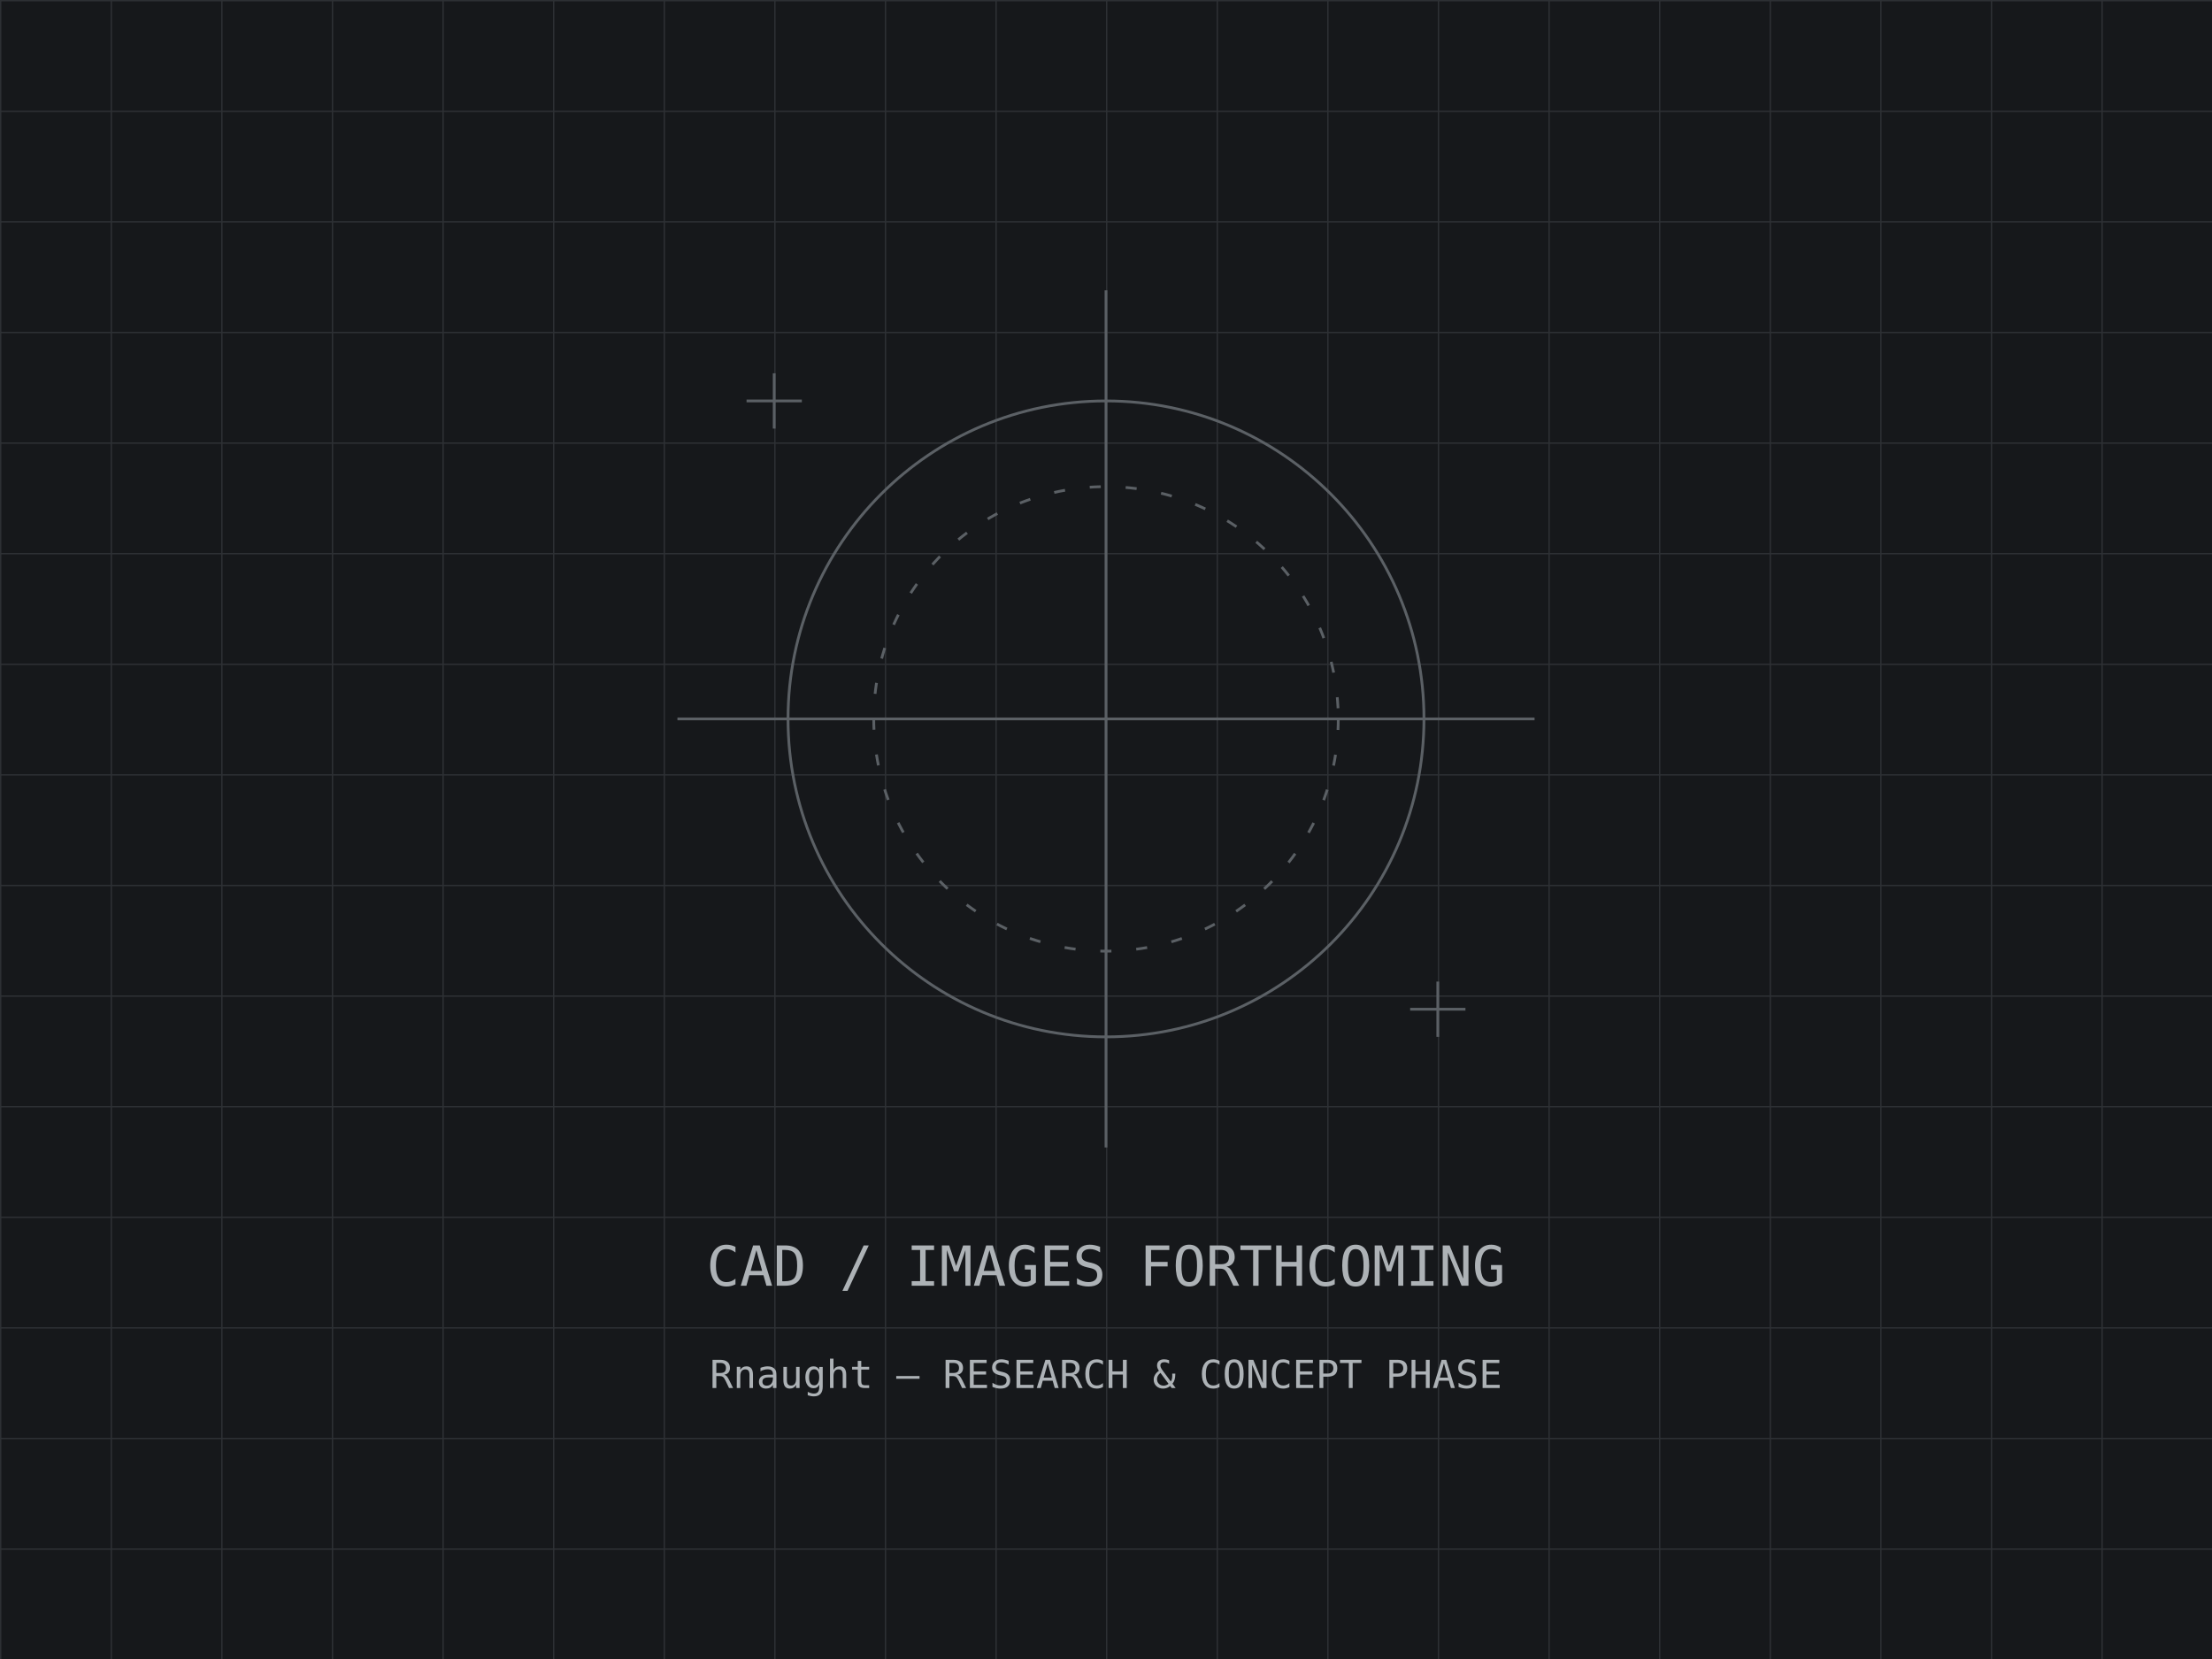
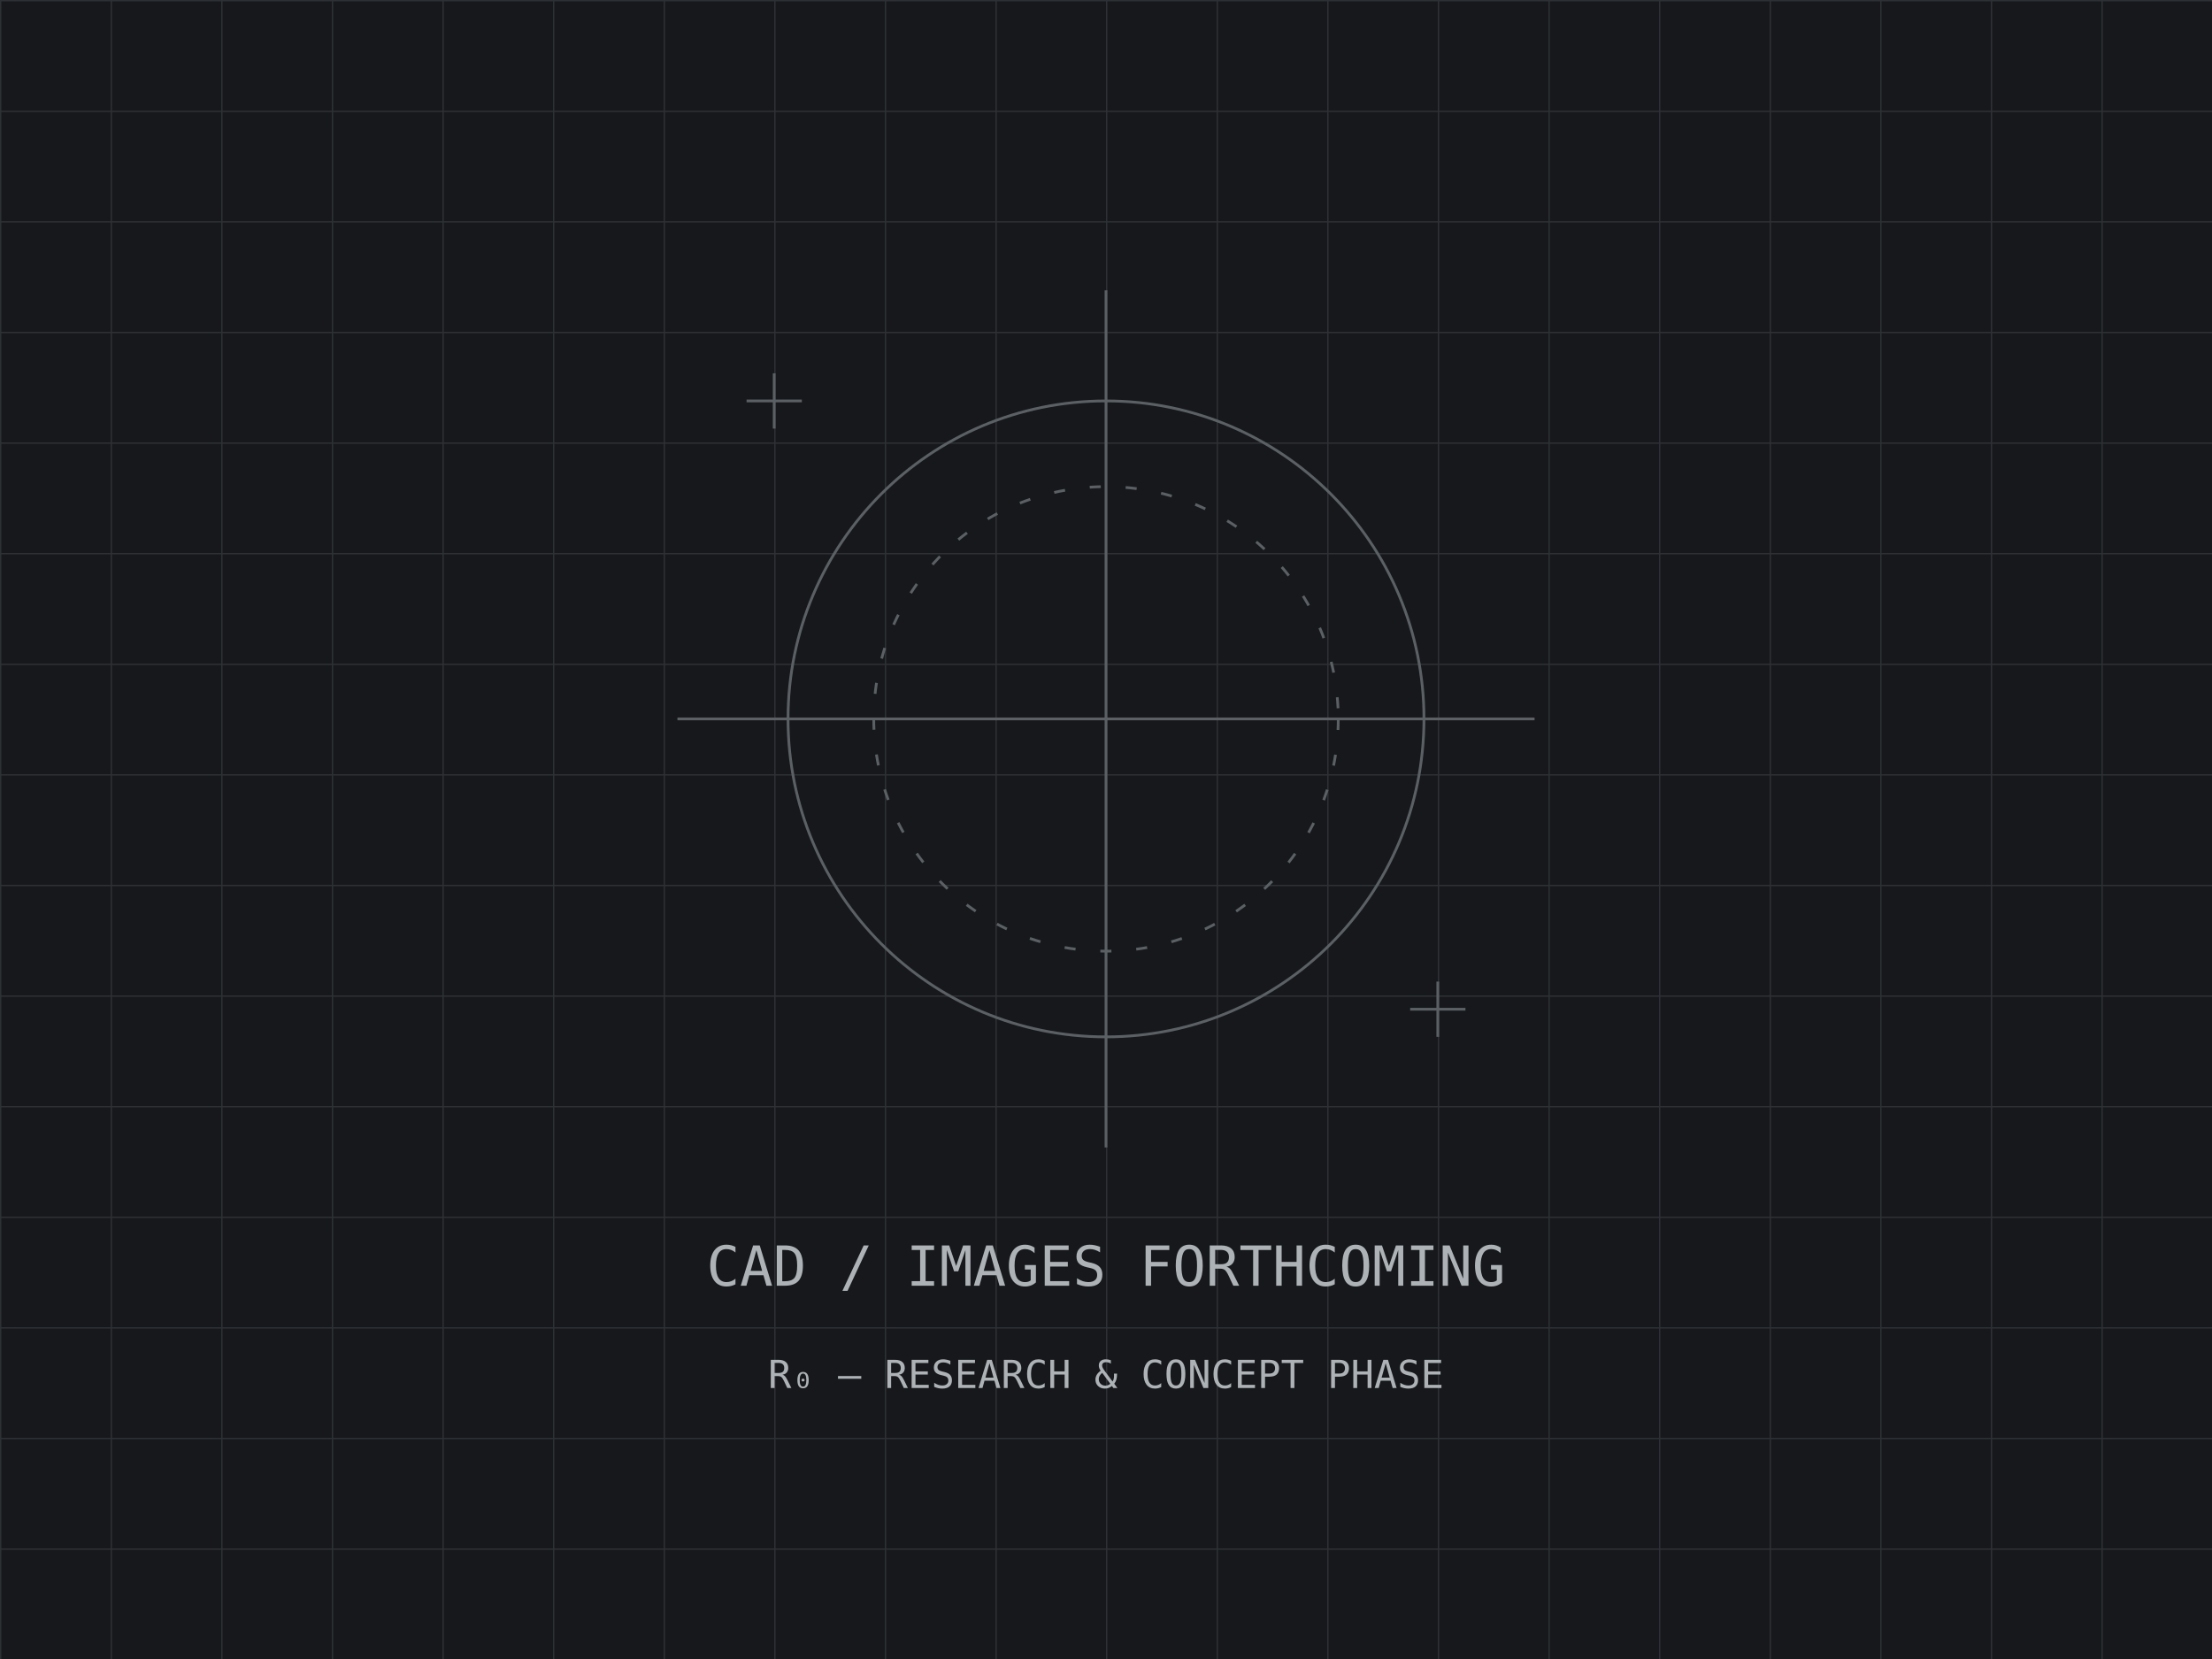
<svg xmlns="http://www.w3.org/2000/svg" viewBox="0 0 800 600">
  <defs>
    <pattern id="grid" width="40" height="40" patternUnits="userSpaceOnUse">
      <path d="M40 0H0V40" fill="none" stroke="#2d3034" stroke-width="1" />
    </pattern>
  </defs>
  <rect width="800" height="600" fill="#16181b" />
  <rect width="800" height="600" fill="url(#grid)" />
  <g stroke="#5b6065" fill="none">
    <circle cx="400" cy="260" r="115" />
    <circle cx="400" cy="260" r="84" stroke-dasharray="4 9" />
    <path d="M245 260H555M400 105V415M270 145H290M280 135V155M510 365H530M520 355V375" />
  </g>
  <g font-family="monospace" text-anchor="middle" fill="#adb2b6">
    <text x="400" y="465" font-size="20">CAD / IMAGES FORTHCOMING</text>
-     <text x="400" y="502" font-size="14">Rnaught — RESEARCH &amp; CONCEPT PHASE</text>
+     <text x="400" y="502" font-size="14">R₀ — RESEARCH &amp; CONCEPT PHASE</text>
  </g>
</svg>
